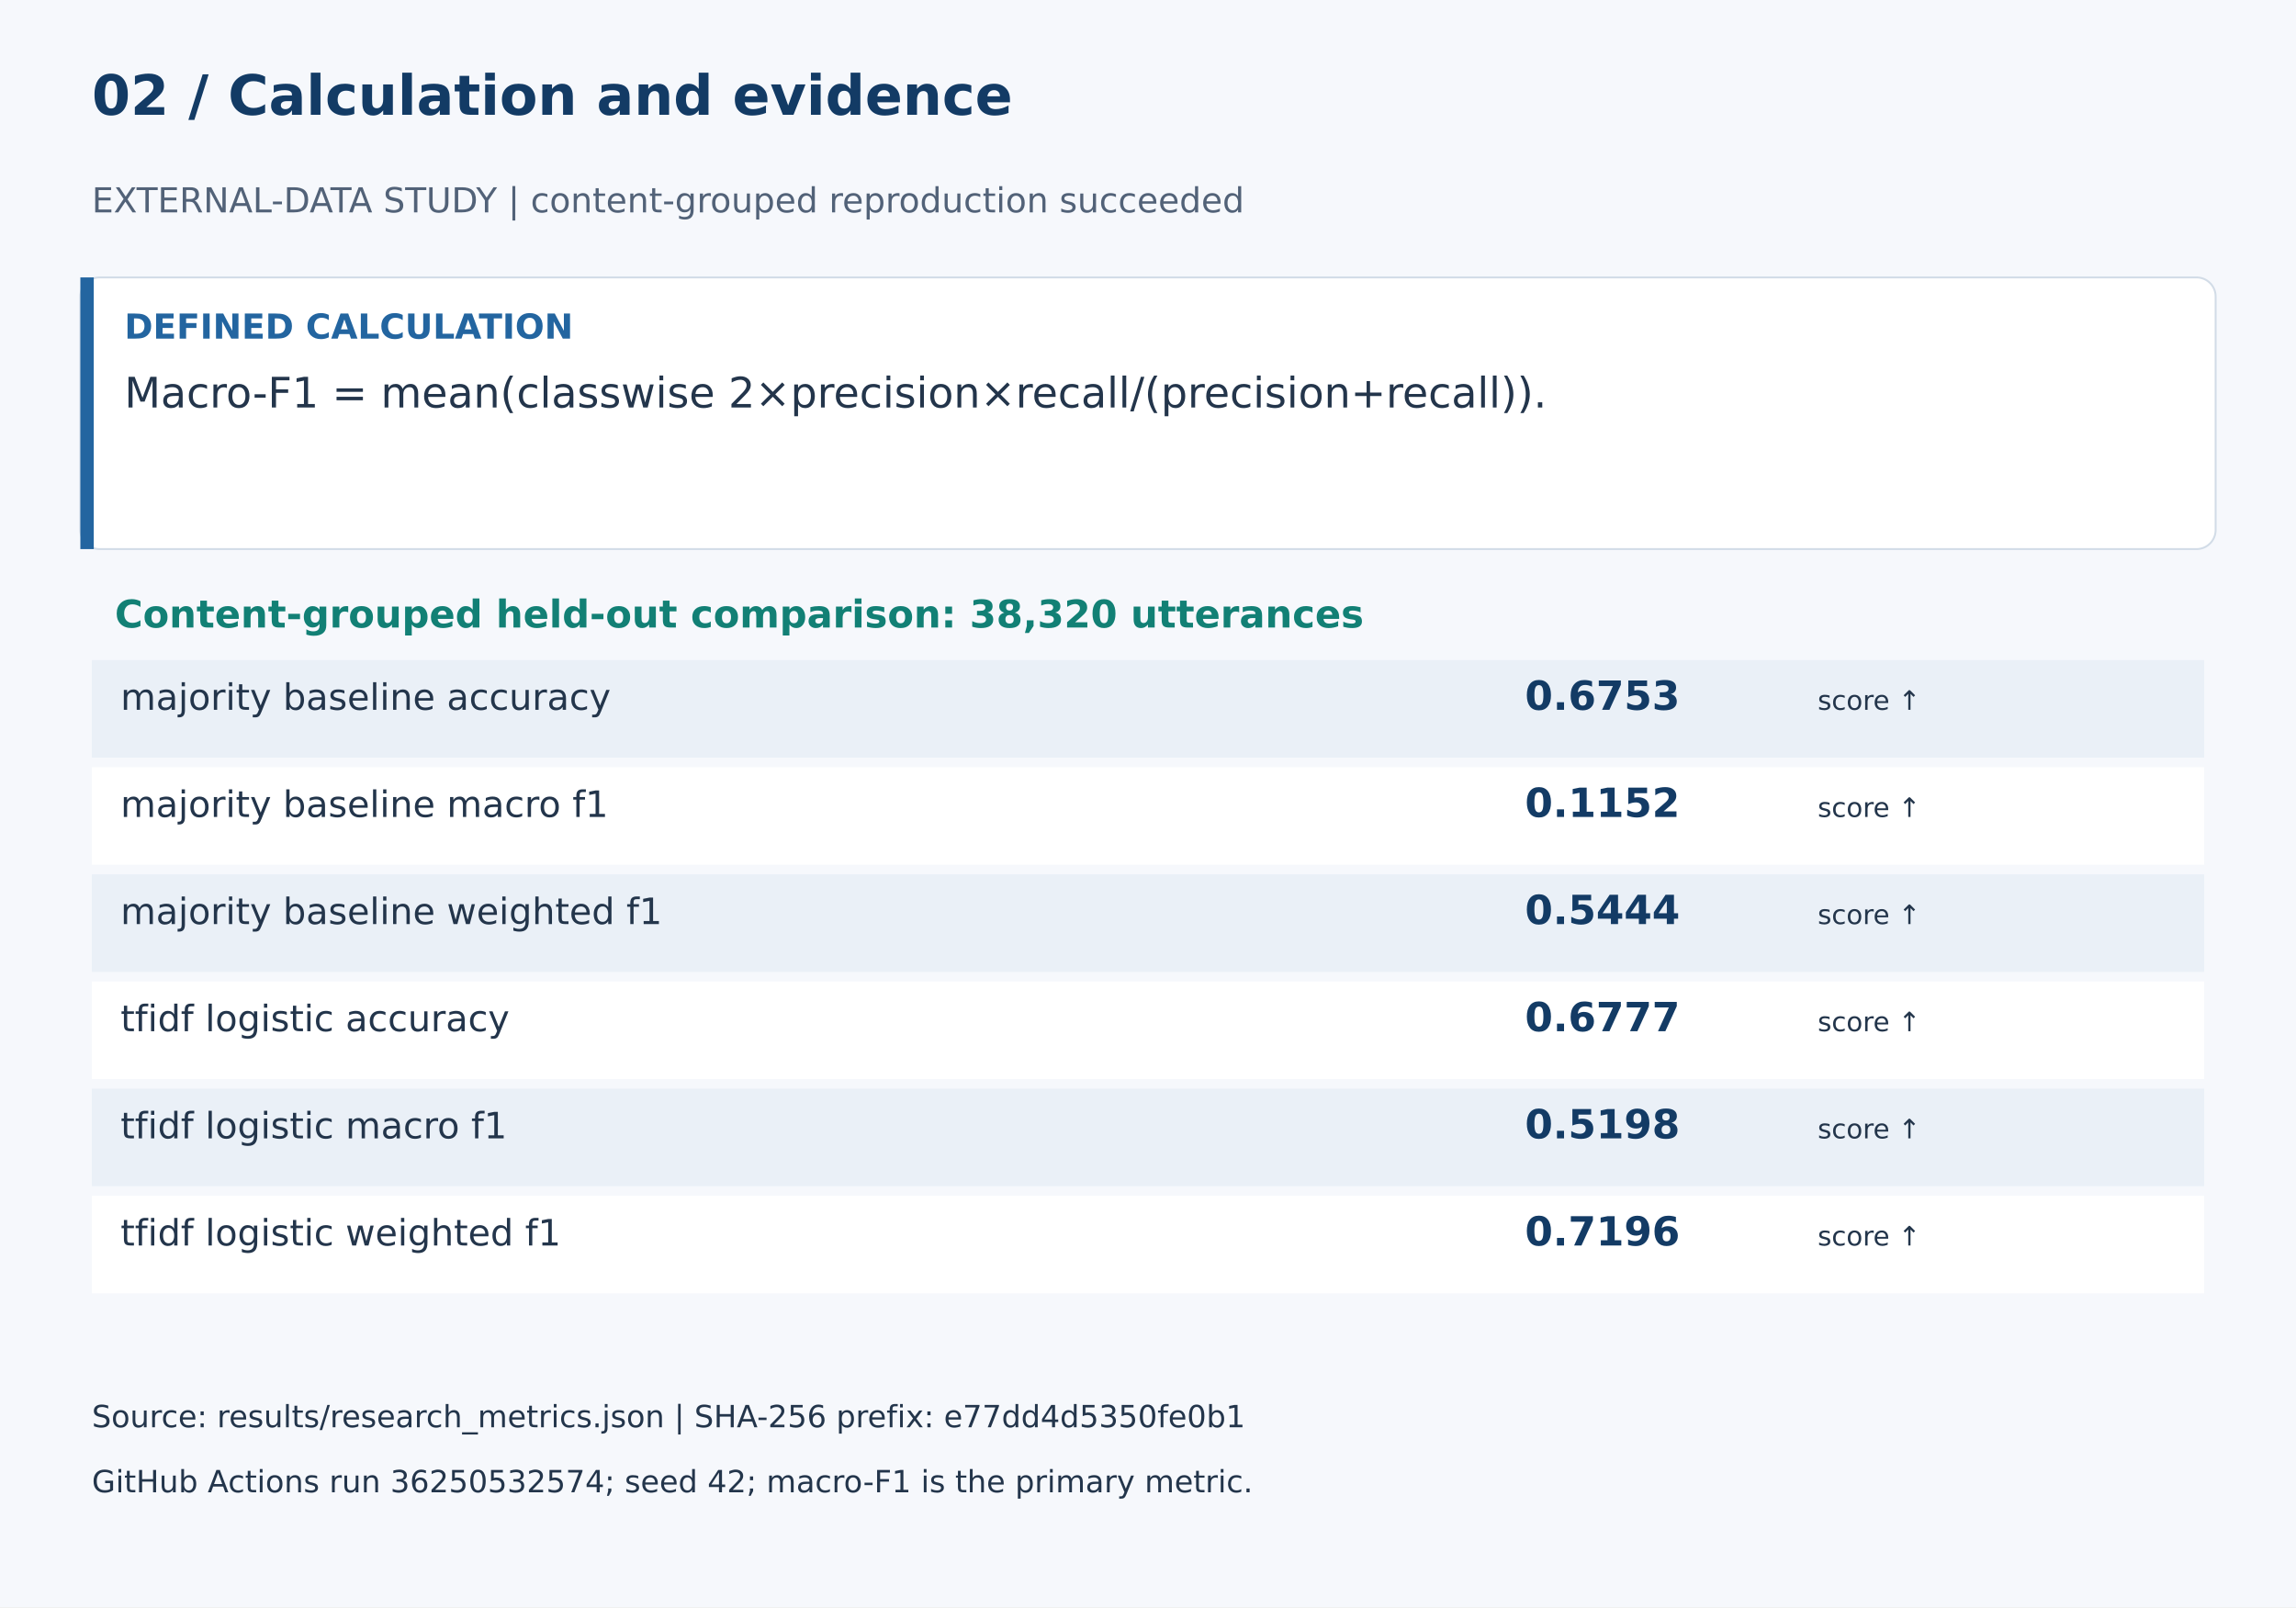
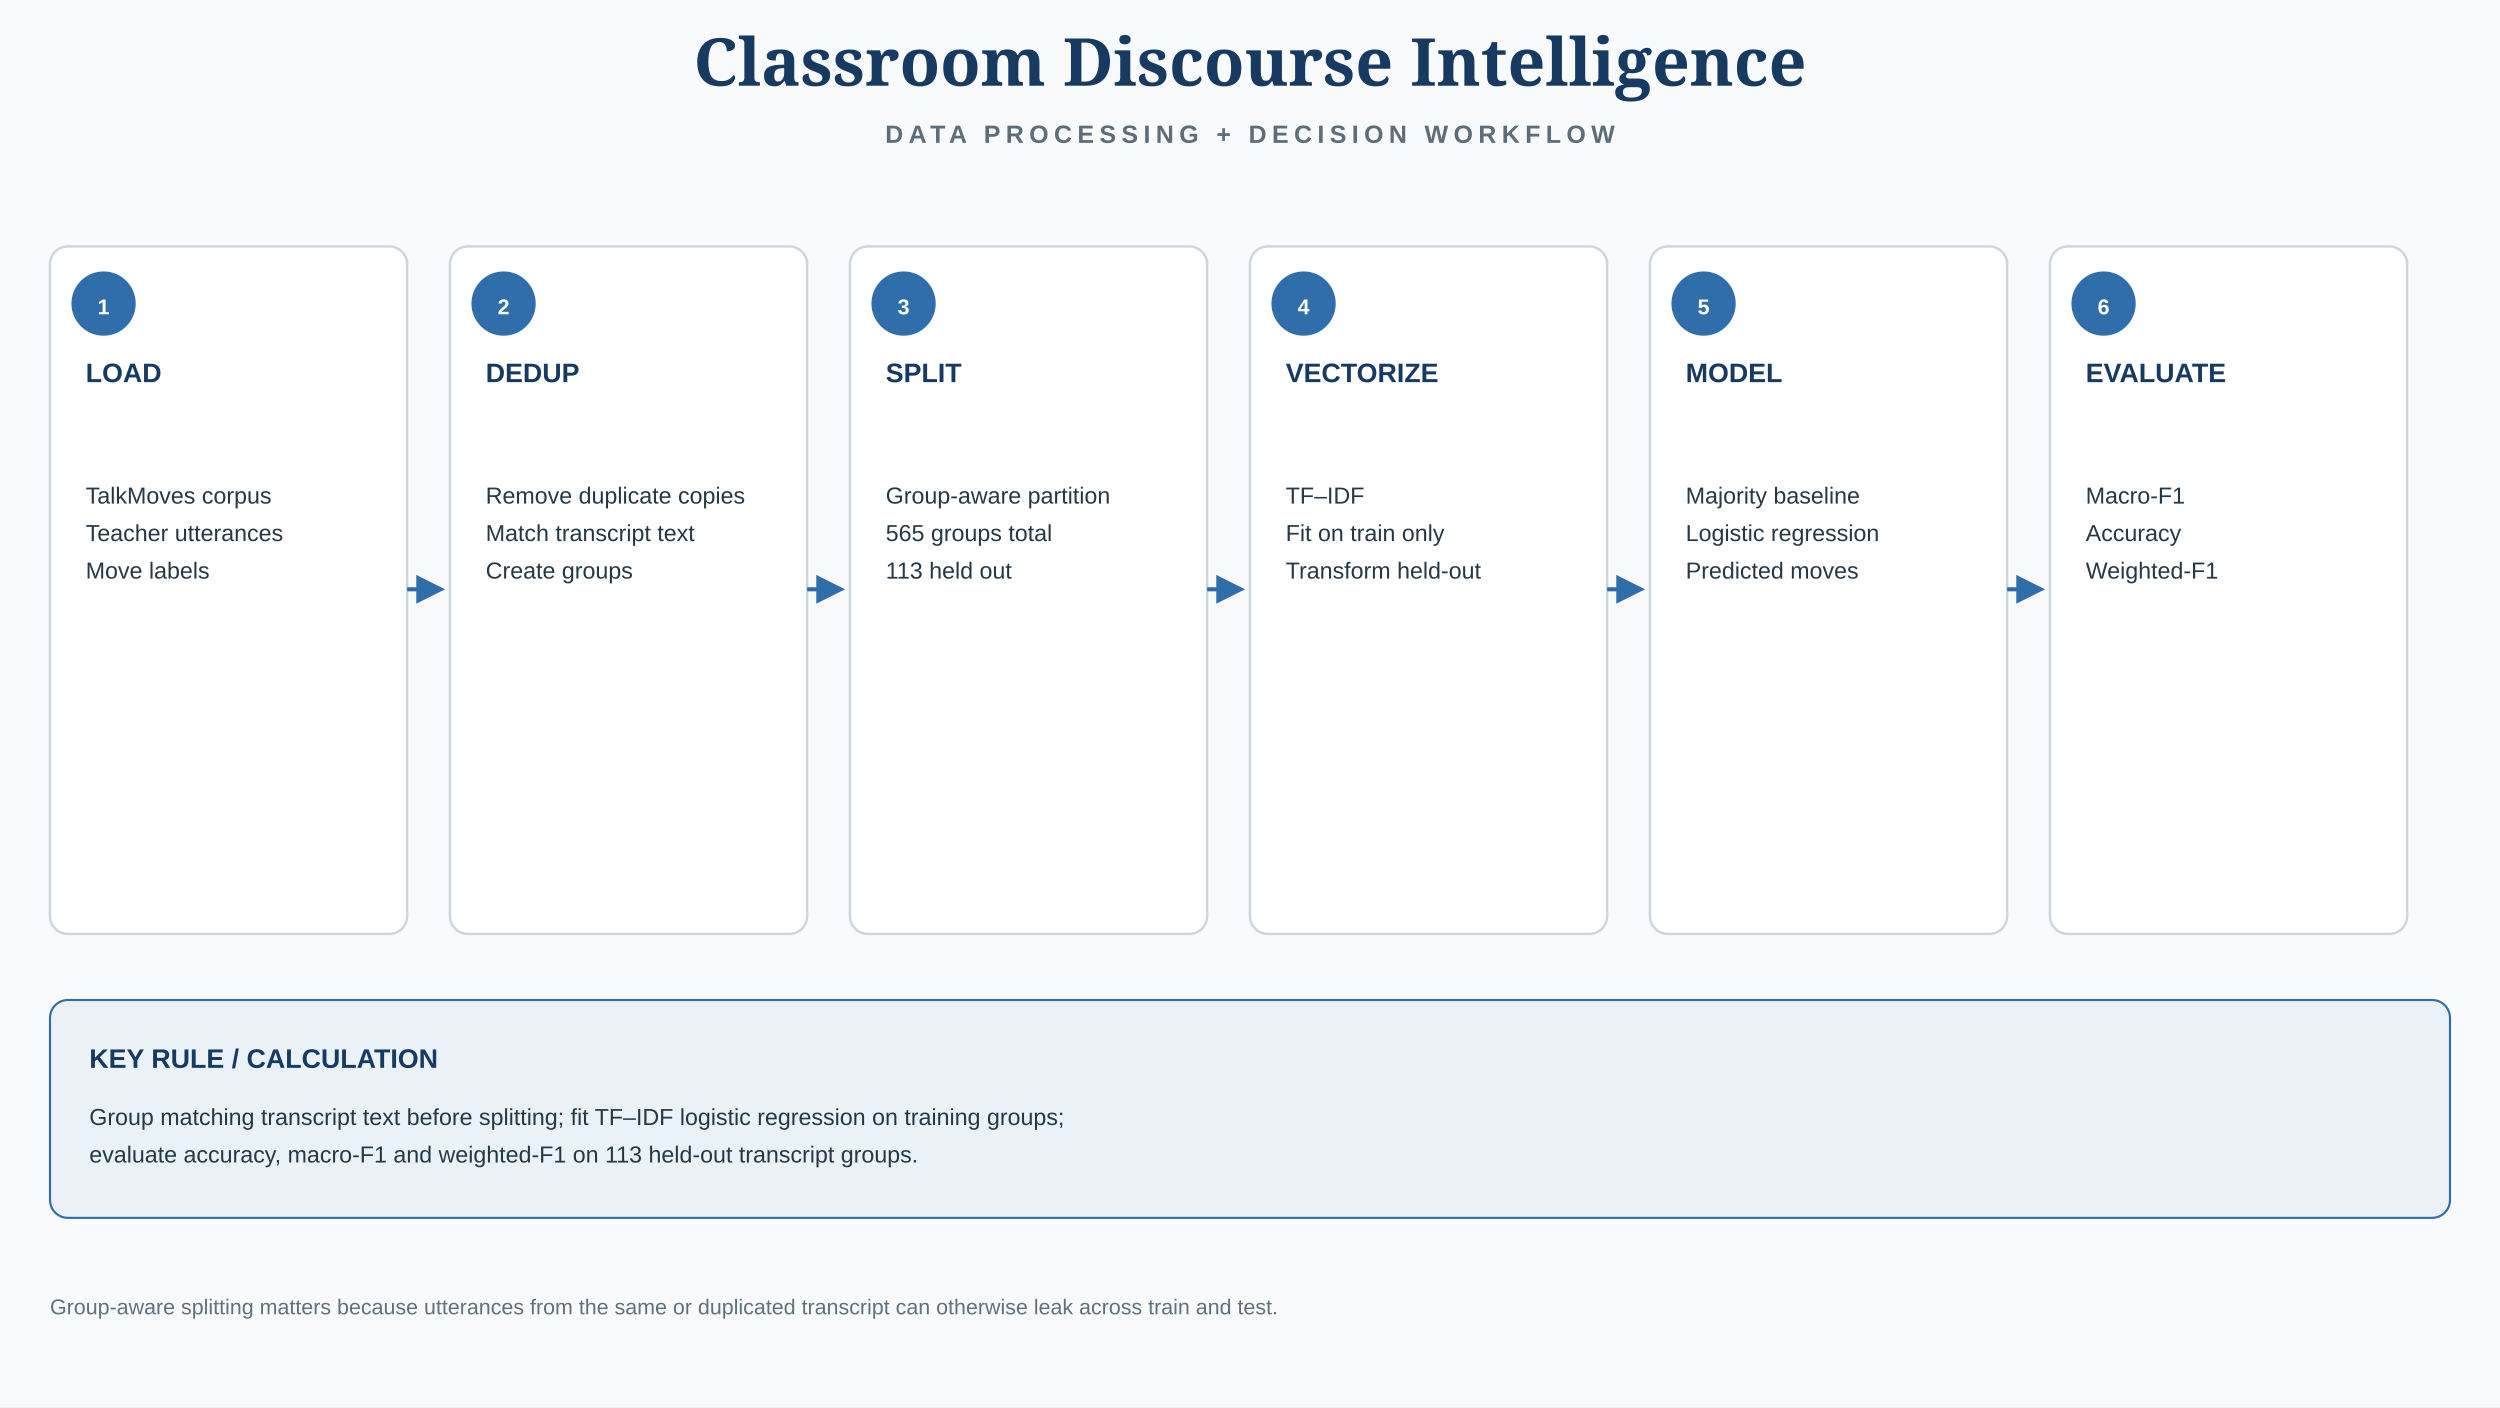
- <svg xmlns="http://www.w3.org/2000/svg" width="1200" height="840" viewBox="0 0 1200 840" role="img">
-   <rect width="1200" height="840" fill="#f6f8fc" />
-   <text x="48" y="60" font-family="DejaVu Sans,Arial,sans-serif" font-size="29" fill="#133b65" font-weight="700">02 / Calculation and evidence</text>
-   <text x="48" y="111" font-family="DejaVu Sans,Arial,sans-serif" font-size="18" fill="#526278" font-weight="400">EXTERNAL-DATA STUDY | content-grouped reproduction succeeded</text>
-   <rect x="42" y="145" width="1116" height="142" rx="10" fill="white" stroke="#d2dce7" />
-   <rect x="42" y="145" width="7" height="142" fill="#2365a0" />
-   <text x="65" y="177" font-family="DejaVu Sans,Arial,sans-serif" font-size="18" fill="#2365a0" font-weight="700">DEFINED CALCULATION</text>
-   <text x="65" y="213" font-family="DejaVu Sans,Arial,sans-serif" font-size="22" fill="#23354b" font-weight="400">Macro-F1 = mean(classwise 2×precision×recall/(precision+recall)).</text>
-   <text x="60" y="328" font-family="DejaVu Sans,Arial,sans-serif" font-size="20" fill="#128075" font-weight="700">Content-grouped held-out comparison: 38,320 utterances</text>
-   <rect x="48" y="345" width="1104" height="51" fill="#eaf0f7" />
-   <text x="63" y="371" font-family="DejaVu Sans,Arial,sans-serif" font-size="19" fill="#23354b" font-weight="400">majority baseline accuracy</text>
-   <text x="797" y="371" font-family="DejaVu Sans,Arial,sans-serif" font-size="21" fill="#133b65" font-weight="700">0.6753</text>
-   <text x="950" y="371" font-family="DejaVu Sans,Arial,sans-serif" font-size="14" fill="#23354b" font-weight="400">score ↑</text>
-   <rect x="48" y="401" width="1104" height="51" fill="#ffffff" />
-   <text x="63" y="427" font-family="DejaVu Sans,Arial,sans-serif" font-size="19" fill="#23354b" font-weight="400">majority baseline macro f1</text>
-   <text x="797" y="427" font-family="DejaVu Sans,Arial,sans-serif" font-size="21" fill="#133b65" font-weight="700">0.1152</text>
-   <text x="950" y="427" font-family="DejaVu Sans,Arial,sans-serif" font-size="14" fill="#23354b" font-weight="400">score ↑</text>
-   <rect x="48" y="457" width="1104" height="51" fill="#eaf0f7" />
-   <text x="63" y="483" font-family="DejaVu Sans,Arial,sans-serif" font-size="19" fill="#23354b" font-weight="400">majority baseline weighted f1</text>
-   <text x="797" y="483" font-family="DejaVu Sans,Arial,sans-serif" font-size="21" fill="#133b65" font-weight="700">0.5444</text>
-   <text x="950" y="483" font-family="DejaVu Sans,Arial,sans-serif" font-size="14" fill="#23354b" font-weight="400">score ↑</text>
-   <rect x="48" y="513" width="1104" height="51" fill="#ffffff" />
-   <text x="63" y="539" font-family="DejaVu Sans,Arial,sans-serif" font-size="19" fill="#23354b" font-weight="400">tfidf logistic accuracy</text>
-   <text x="797" y="539" font-family="DejaVu Sans,Arial,sans-serif" font-size="21" fill="#133b65" font-weight="700">0.6777</text>
-   <text x="950" y="539" font-family="DejaVu Sans,Arial,sans-serif" font-size="14" fill="#23354b" font-weight="400">score ↑</text>
-   <rect x="48" y="569" width="1104" height="51" fill="#eaf0f7" />
-   <text x="63" y="595" font-family="DejaVu Sans,Arial,sans-serif" font-size="19" fill="#23354b" font-weight="400">tfidf logistic macro f1</text>
-   <text x="797" y="595" font-family="DejaVu Sans,Arial,sans-serif" font-size="21" fill="#133b65" font-weight="700">0.5198</text>
-   <text x="950" y="595" font-family="DejaVu Sans,Arial,sans-serif" font-size="14" fill="#23354b" font-weight="400">score ↑</text>
-   <rect x="48" y="625" width="1104" height="51" fill="#ffffff" />
-   <text x="63" y="651" font-family="DejaVu Sans,Arial,sans-serif" font-size="19" fill="#23354b" font-weight="400">tfidf logistic weighted f1</text>
-   <text x="797" y="651" font-family="DejaVu Sans,Arial,sans-serif" font-size="21" fill="#133b65" font-weight="700">0.7196</text>
-   <text x="950" y="651" font-family="DejaVu Sans,Arial,sans-serif" font-size="14" fill="#23354b" font-weight="400">score ↑</text>
-   <text x="48" y="746" font-family="DejaVu Sans,Arial,sans-serif" font-size="16" fill="#23354b" font-weight="400">Source: results/research_metrics.json | SHA-256 prefix: e77dd4d5350fe0b1</text>
-   <text x="48" y="780" font-family="DejaVu Sans,Arial,sans-serif" font-size="16" fill="#23354b" font-weight="400">GitHub Actions run 36250532574; seed 42; macro-F1 is the primary metric.</text>
+ <svg xmlns="http://www.w3.org/2000/svg" viewBox="0 0 1400 788" role="img" aria-labelledby="title desc">
+   <rect width="1400" height="788" fill="#F8FAFC" />
+   <style>.title{font:700 37px Georgia,serif;fill:#173A63}.sub{font:600 14px Arial,sans-serif;fill:#5D6D7A;letter-spacing:3px}.step{fill:#fff;stroke:#CBD6E0;stroke-width:1.35}.num{fill:#2F6EAA}.h{font:700 15px Arial,sans-serif;fill:#173A63}.body{font:13px Arial,sans-serif;fill:#263846}.small{font:12px Arial,sans-serif;fill:#60717D}.note{fill:#EAF2F8;stroke:#2F6EAA;stroke-width:1.2}.arrow{stroke:#2F6EAA;stroke-width:2.3;fill:none;marker-end:url(#arrow)}</style>
+   <defs>
+     <marker id="arrow" viewBox="0 0 10 10" refX="8" refY="5" markerWidth="7" markerHeight="7" orient="auto">
+       <path d="M0 0 L10 5 L0 10 z" fill="#2F6EAA" />
+     </marker>
+   </defs>
+   <text x="700" y="48" text-anchor="middle" class="title">Classroom Discourse Intelligence</text>
+   <text x="700" y="80" text-anchor="middle" class="sub">DATA PROCESSING + DECISION WORKFLOW</text>
+   <rect x="28" y="138" width="200" height="385" rx="10" class="step" />
+   <circle cx="58" cy="170" r="18" class="num" />
+   <text x="58" y="176" text-anchor="middle" fill="#fff" font-family="Arial" font-weight="700">1</text>
+   <text x="48" y="214" class="h">
+     <tspan x="48">LOAD</tspan>
+   </text>
+   <text x="48" y="282" class="body">
+     <tspan x="48">TalkMoves corpus</tspan>
+     <tspan x="48" dy="21">Teacher utterances</tspan>
+     <tspan x="48" dy="21">Move labels</tspan>
+   </text>
+   <path d="M228 330 H246" class="arrow" />
+   <rect x="252" y="138" width="200" height="385" rx="10" class="step" />
+   <circle cx="282" cy="170" r="18" class="num" />
+   <text x="282" y="176" text-anchor="middle" fill="#fff" font-family="Arial" font-weight="700">2</text>
+   <text x="272" y="214" class="h">
+     <tspan x="272">DEDUP</tspan>
+   </text>
+   <text x="272" y="282" class="body">
+     <tspan x="272">Remove duplicate copies</tspan>
+     <tspan x="272" dy="21">Match transcript text</tspan>
+     <tspan x="272" dy="21">Create groups</tspan>
+   </text>
+   <path d="M452 330 H470" class="arrow" />
+   <rect x="476" y="138" width="200" height="385" rx="10" class="step" />
+   <circle cx="506" cy="170" r="18" class="num" />
+   <text x="506" y="176" text-anchor="middle" fill="#fff" font-family="Arial" font-weight="700">3</text>
+   <text x="496" y="214" class="h">
+     <tspan x="496">SPLIT</tspan>
+   </text>
+   <text x="496" y="282" class="body">
+     <tspan x="496">Group-aware partition</tspan>
+     <tspan x="496" dy="21">565 groups total</tspan>
+     <tspan x="496" dy="21">113 held out</tspan>
+   </text>
+   <path d="M676 330 H694" class="arrow" />
+   <rect x="700" y="138" width="200" height="385" rx="10" class="step" />
+   <circle cx="730" cy="170" r="18" class="num" />
+   <text x="730" y="176" text-anchor="middle" fill="#fff" font-family="Arial" font-weight="700">4</text>
+   <text x="720" y="214" class="h">
+     <tspan x="720">VECTORIZE</tspan>
+   </text>
+   <text x="720" y="282" class="body">
+     <tspan x="720">TF–IDF</tspan>
+     <tspan x="720" dy="21">Fit on train only</tspan>
+     <tspan x="720" dy="21">Transform held-out</tspan>
+   </text>
+   <path d="M900 330 H918" class="arrow" />
+   <rect x="924" y="138" width="200" height="385" rx="10" class="step" />
+   <circle cx="954" cy="170" r="18" class="num" />
+   <text x="954" y="176" text-anchor="middle" fill="#fff" font-family="Arial" font-weight="700">5</text>
+   <text x="944" y="214" class="h">
+     <tspan x="944">MODEL</tspan>
+   </text>
+   <text x="944" y="282" class="body">
+     <tspan x="944">Majority baseline</tspan>
+     <tspan x="944" dy="21">Logistic regression</tspan>
+     <tspan x="944" dy="21">Predicted moves</tspan>
+   </text>
+   <path d="M1124 330 H1142" class="arrow" />
+   <rect x="1148" y="138" width="200" height="385" rx="10" class="step" />
+   <circle cx="1178" cy="170" r="18" class="num" />
+   <text x="1178" y="176" text-anchor="middle" fill="#fff" font-family="Arial" font-weight="700">6</text>
+   <text x="1168" y="214" class="h">
+     <tspan x="1168">EVALUATE</tspan>
+   </text>
+   <text x="1168" y="282" class="body">
+     <tspan x="1168">Macro-F1</tspan>
+     <tspan x="1168" dy="21">Accuracy</tspan>
+     <tspan x="1168" dy="21">Weighted-F1</tspan>
+   </text>
+   <rect x="28" y="560" width="1344" height="122" rx="10" class="note" />
+   <text x="50" y="598" class="h">KEY RULE / CALCULATION</text>
+   <text x="50" y="630" class="body">
+     <tspan x="50">Group matching transcript text before splitting; fit TF–IDF logistic regression on training groups;</tspan>
+     <tspan x="50" dy="21">evaluate accuracy, macro-F1 and weighted-F1 on 113 held-out transcript groups.</tspan>
+   </text>
+   <text x="28" y="736" class="small">Group-aware splitting matters because utterances from the same or duplicated transcript can otherwise leak across train and test.</text>
</svg>
